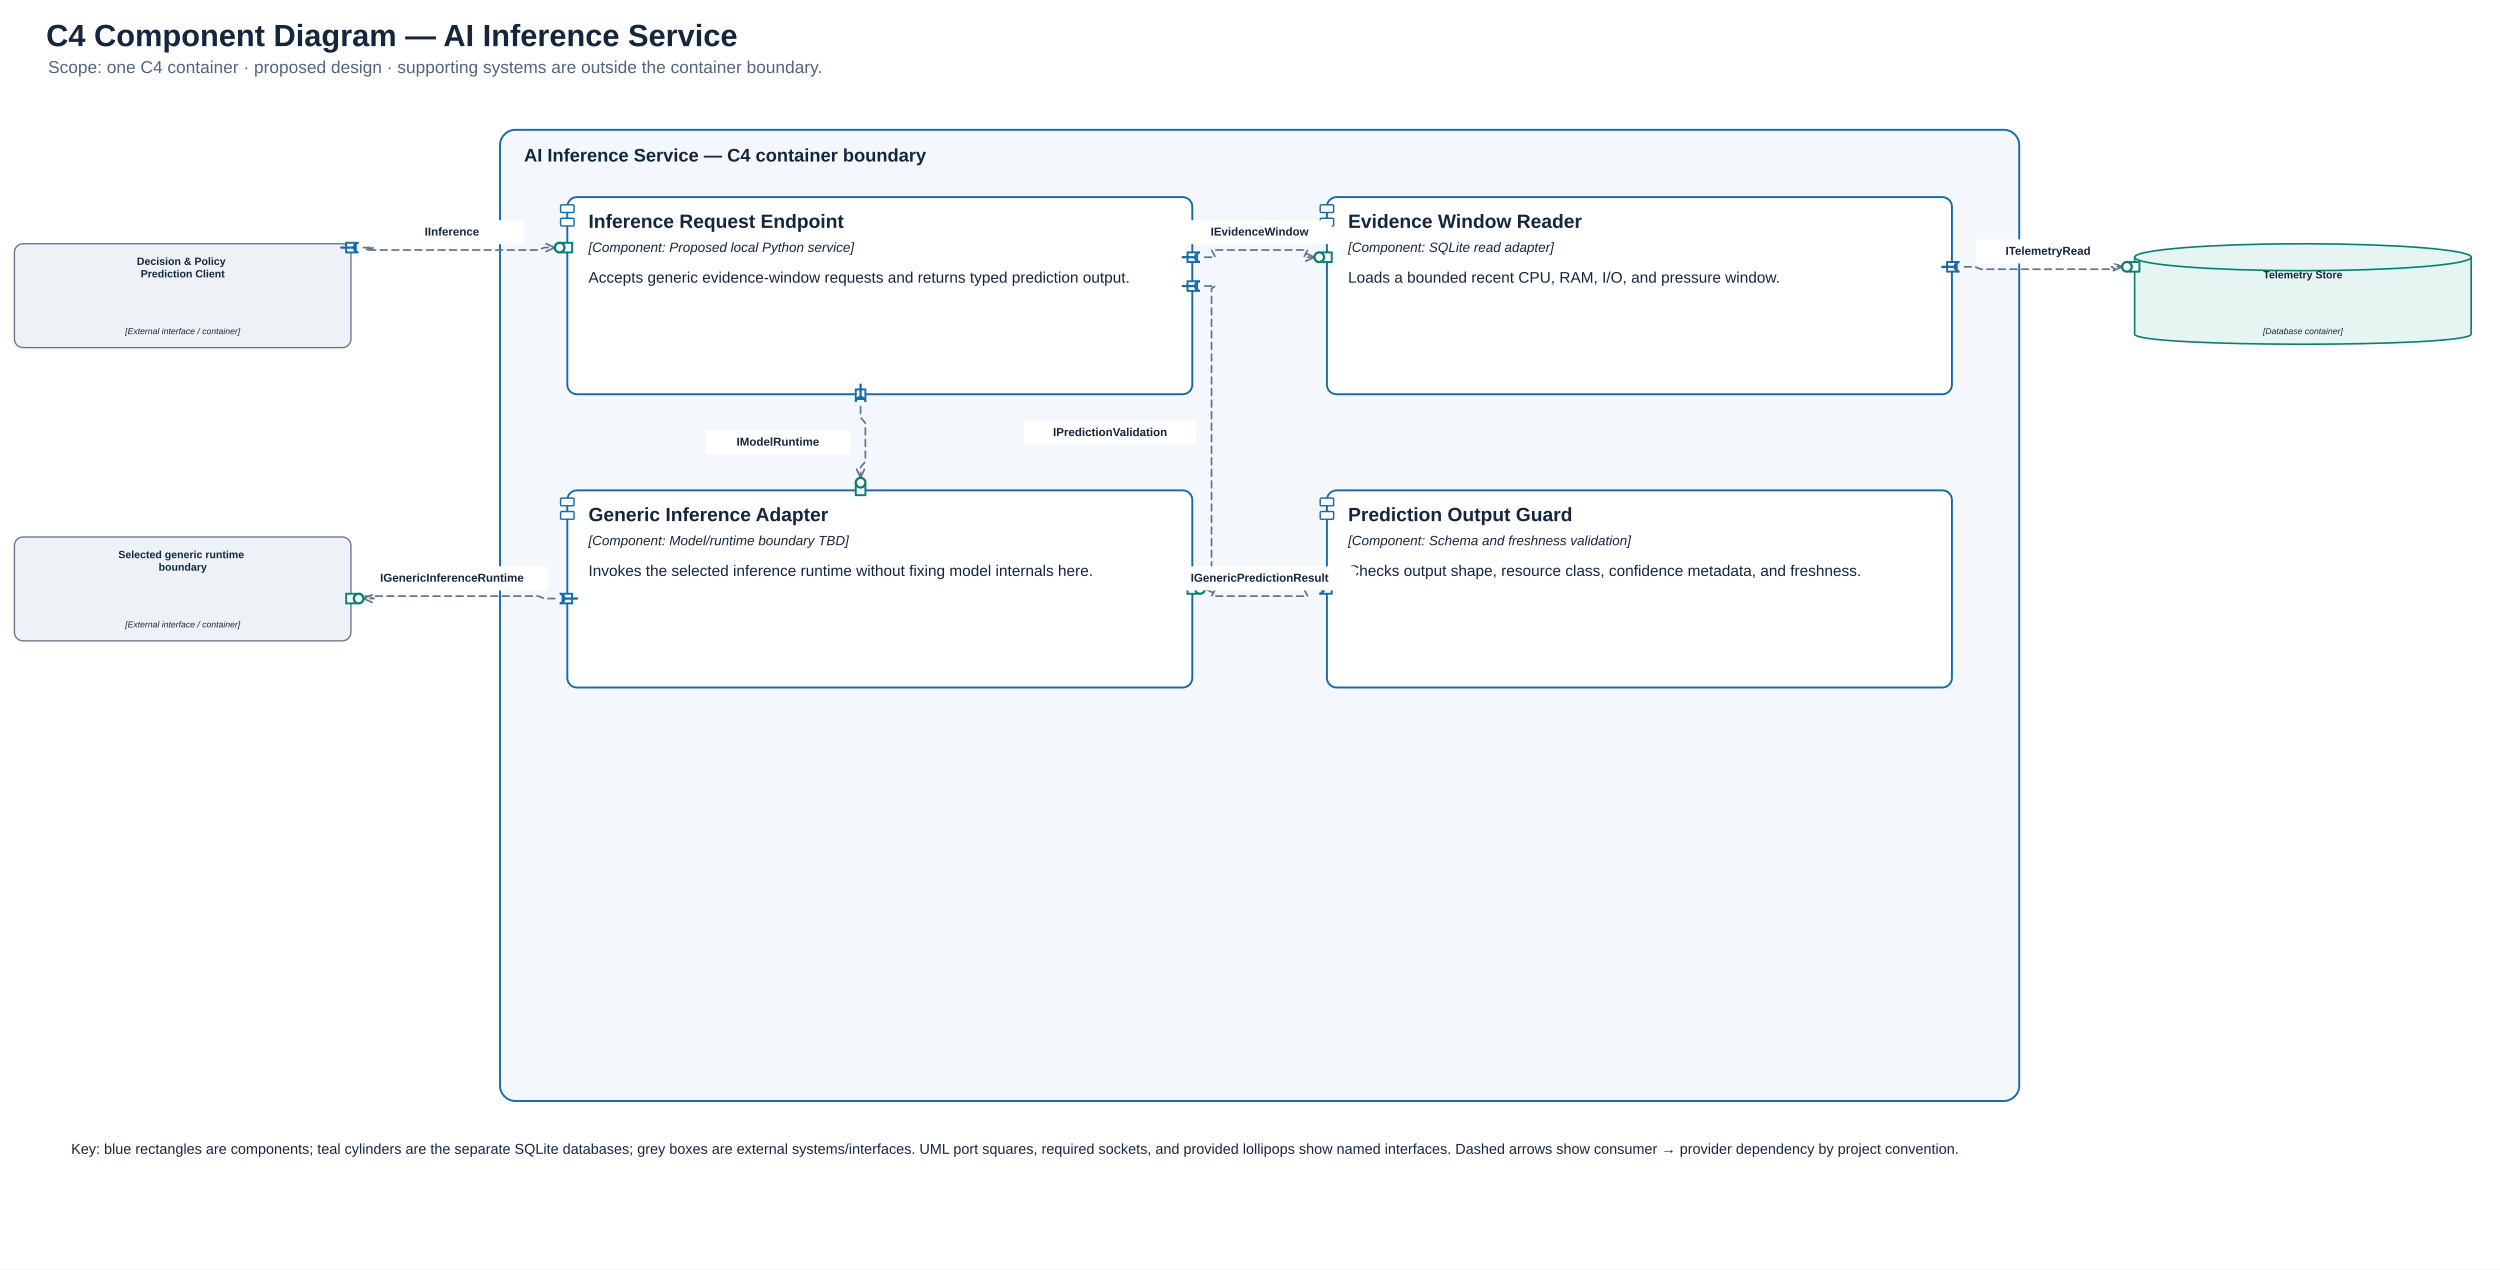
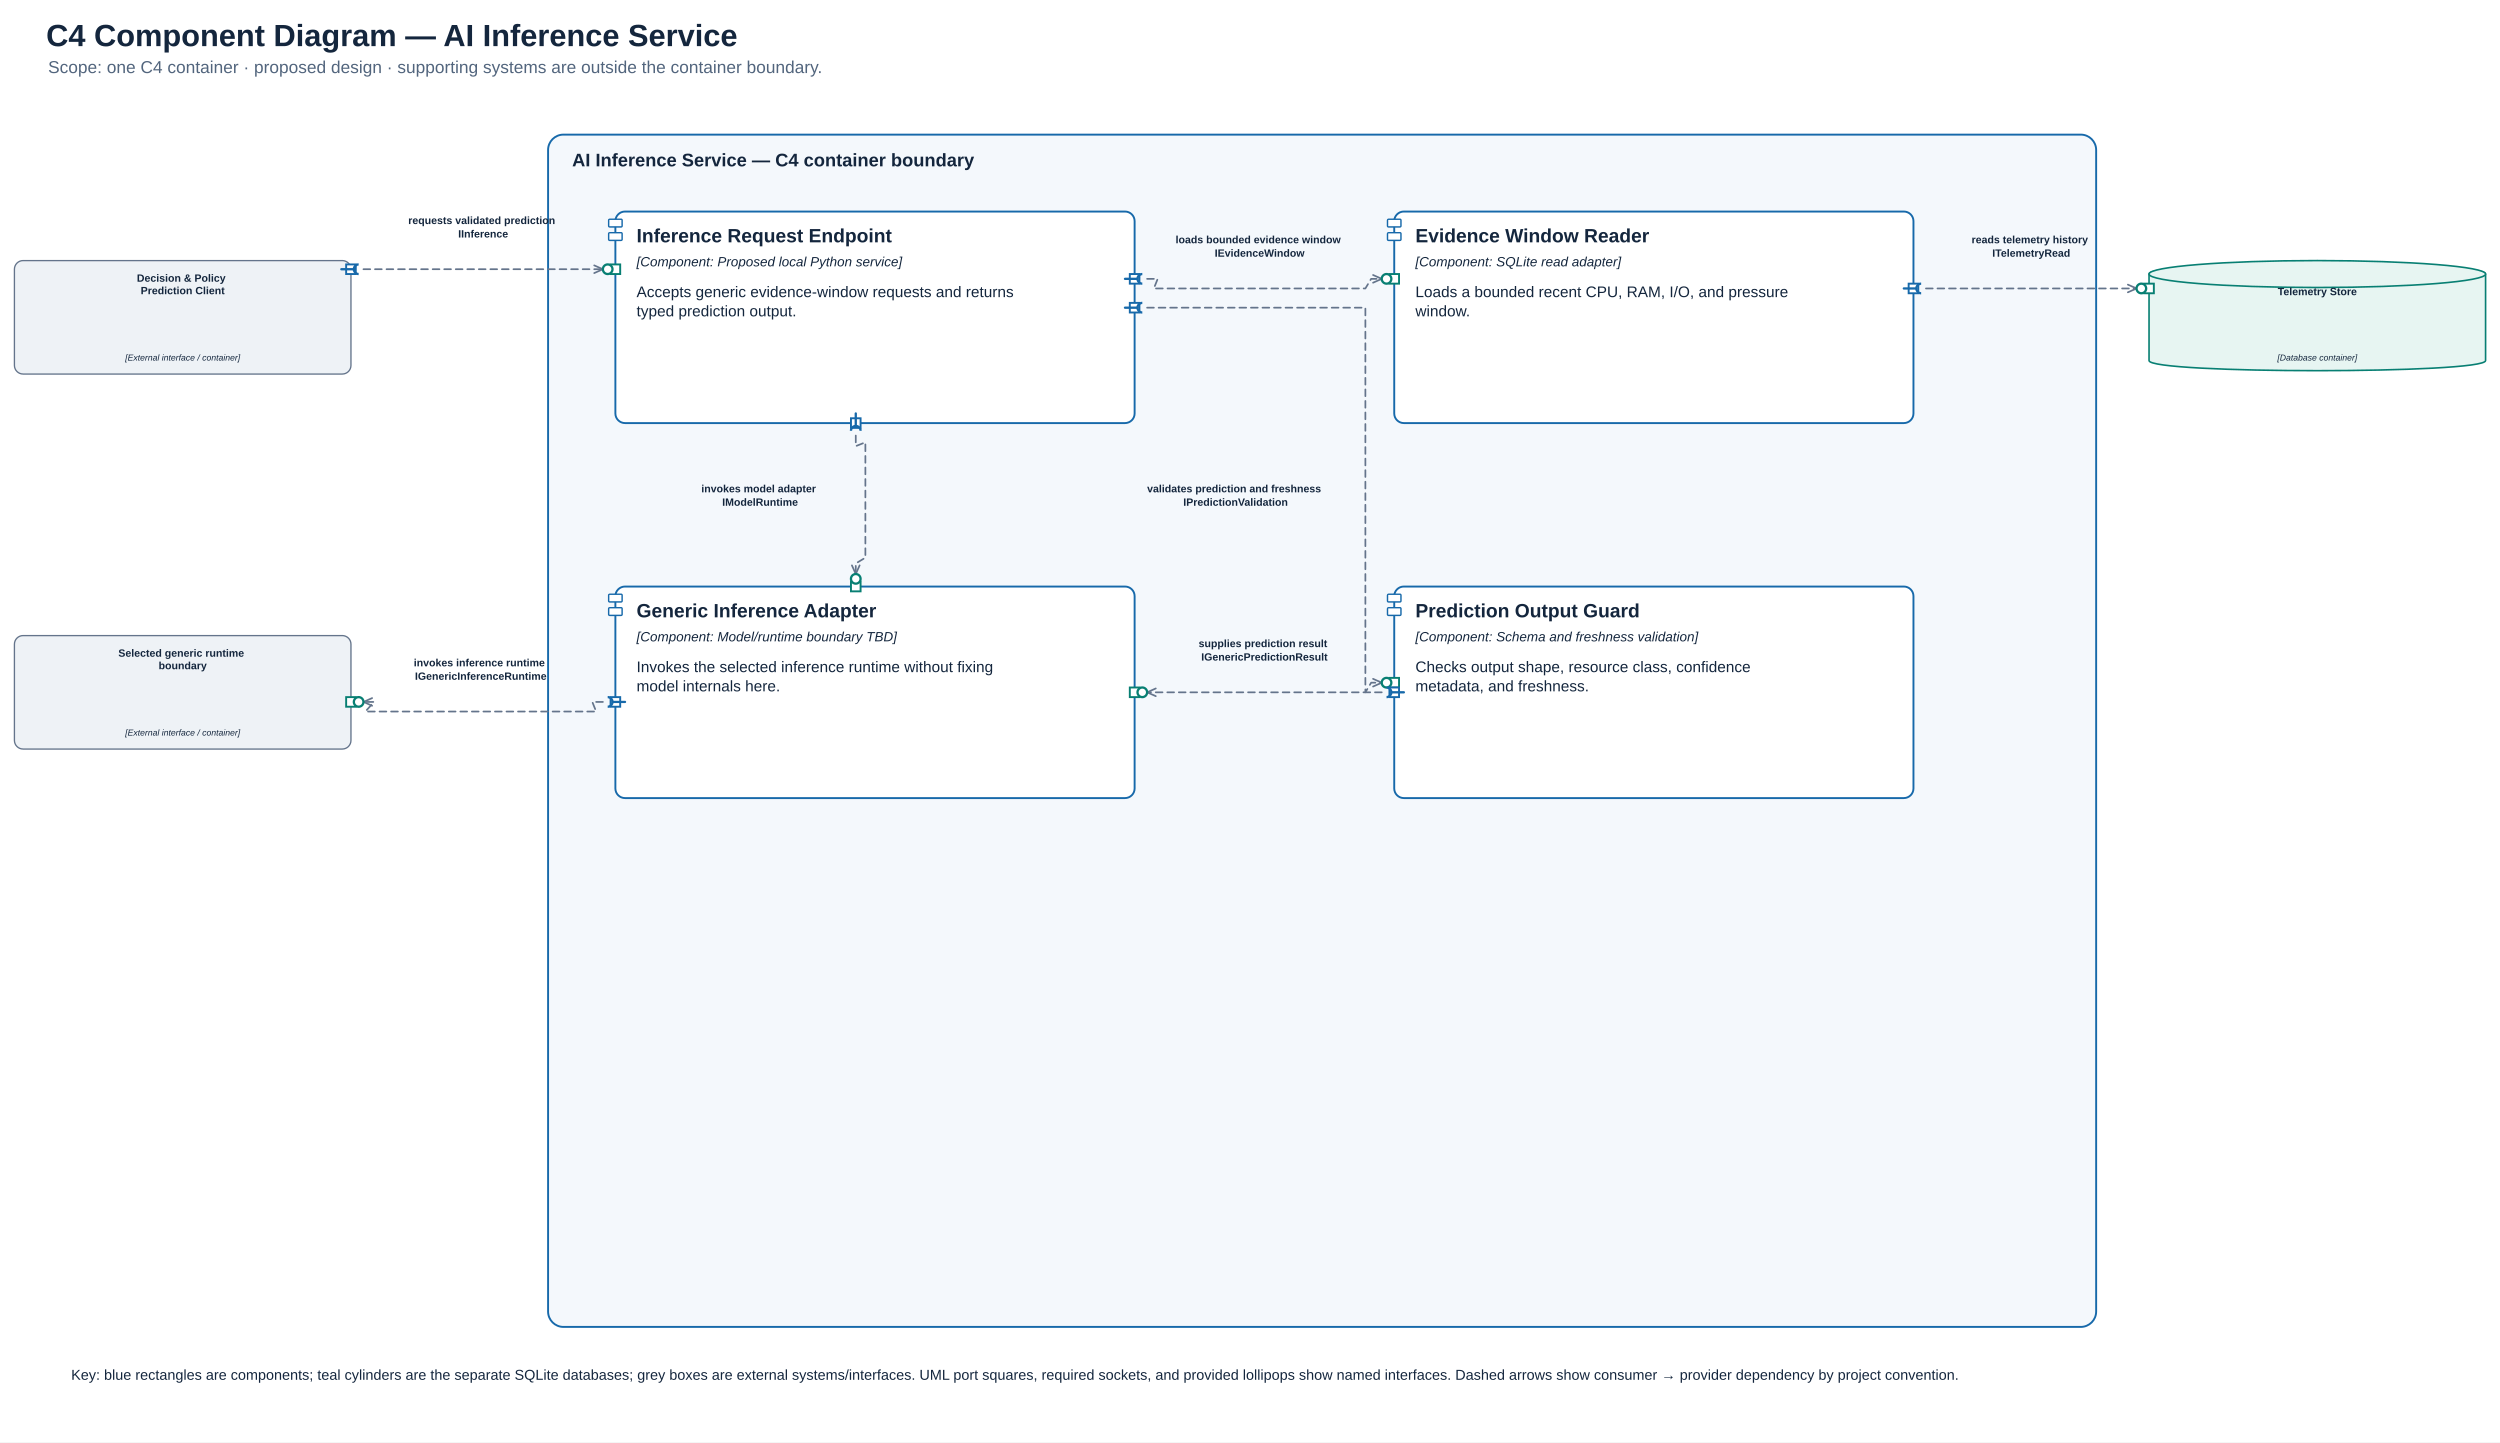
- <svg xmlns="http://www.w3.org/2000/svg" width="2600px" height="1320px" viewBox="0 0 2600 1320">
-   <rect width="2600" height="1320" fill="#fff" />
+ <svg xmlns="http://www.w3.org/2000/svg" width="2600px" height="1500px" viewBox="0 0 2600 1500">
+   <rect width="2600" height="1500" fill="#fff" />
  <style>text{font-family:Arial,Helvetica,sans-serif;fill:#14263d} .title{font-size:32px;font-weight:700}.subtitle{font-size:18px;fill:#52657d} .layer{font-size:16px;font-weight:700;fill:#1769aa} .small{font-size:13px;fill:#52657d}</style>
  <text class="title" x="48" y="48">C4 Component Diagram — AI Inference Service</text>
  <text class="subtitle" x="50" y="76">Scope: one C4 container · proposed design · supporting systems are outside the container boundary.</text>
-   <rect x="520" y="135" width="1580" height="1010" rx="16" fill="#f4f8fc" stroke="#1769aa" stroke-width="2" />
-   <text class="" x="545" y="168" text-anchor="start" font-size="19" fill="#1769aa" font-weight="700">
-     <tspan x="545" dy="0">AI Inference Service — C4 container boundary</tspan>
+   <rect x="570" y="140" width="1610" height="1240" rx="16" fill="#f4f8fc" stroke="#1769aa" stroke-width="2" />
+   <text class="" x="595" y="173" text-anchor="start" font-size="19" fill="#1769aa" font-weight="700">
+     <tspan x="595" dy="0">AI Inference Service — C4 container boundary</tspan>
  </text>
  <g class="entity" data-component="Inference Request Endpoint">
-     <rect x="590" y="205" width="650" height="205" rx="10" fill="#fff" stroke="#1769aa" stroke-width="2" />
-     <rect x="583" y="213" width="14" height="8" rx="1" fill="#fff" stroke="#1769aa" stroke-width="1.5" />
-     <rect x="583" y="227" width="14" height="8" rx="1" fill="#fff" stroke="#1769aa" stroke-width="1.5" />
-     <text class="" x="612" y="237" text-anchor="start" font-size="20" fill="#14263d" font-weight="700">
-       <tspan x="612" dy="0">Inference Request Endpoint</tspan>
+     <rect x="640" y="220" width="540" height="220" rx="10" fill="#fff" stroke="#1769aa" stroke-width="2" />
+     <rect x="633" y="228" width="14" height="8" rx="1" fill="#fff" stroke="#1769aa" stroke-width="1.5" />
+     <rect x="633" y="242" width="14" height="8" rx="1" fill="#fff" stroke="#1769aa" stroke-width="1.5" />
+     <text class="" x="662" y="252" text-anchor="start" font-size="20" fill="#14263d" font-weight="700">
+       <tspan x="662" dy="0">Inference Request Endpoint</tspan>
    </text>
-     <text class="" x="612" y="262" text-anchor="start" font-size="14" fill="#52657d" font-weight="400" font-style="italic">
-       <tspan x="612" dy="0">[Component: Proposed local Python service]</tspan>
+     <text class="" x="662" y="277" text-anchor="start" font-size="14" fill="#52657d" font-weight="400" font-style="italic">
+       <tspan x="662" dy="0">[Component: Proposed local Python service]</tspan>
    </text>
-     <text class="" x="612" y="294" text-anchor="start" font-size="16" fill="#14263d" font-weight="400">
-       <tspan x="612" dy="0">Accepts generic evidence-window requests and returns typed prediction output.</tspan>
+     <text class="" x="662" y="309" text-anchor="start" font-size="16" fill="#14263d" font-weight="400">
+       <tspan x="662" dy="0">Accepts generic evidence-window requests and returns</tspan>
+       <tspan x="662" dy="20">typed prediction output.</tspan>
    </text>
  </g>
  <g class="entity" data-component="Evidence Window Reader">
-     <rect x="1380" y="205" width="650" height="205" rx="10" fill="#fff" stroke="#1769aa" stroke-width="2" />
-     <rect x="1373" y="213" width="14" height="8" rx="1" fill="#fff" stroke="#1769aa" stroke-width="1.5" />
-     <rect x="1373" y="227" width="14" height="8" rx="1" fill="#fff" stroke="#1769aa" stroke-width="1.5" />
-     <text class="" x="1402" y="237" text-anchor="start" font-size="20" fill="#14263d" font-weight="700">
-       <tspan x="1402" dy="0">Evidence Window Reader</tspan>
+     <rect x="1450" y="220" width="540" height="220" rx="10" fill="#fff" stroke="#1769aa" stroke-width="2" />
+     <rect x="1443" y="228" width="14" height="8" rx="1" fill="#fff" stroke="#1769aa" stroke-width="1.5" />
+     <rect x="1443" y="242" width="14" height="8" rx="1" fill="#fff" stroke="#1769aa" stroke-width="1.5" />
+     <text class="" x="1472" y="252" text-anchor="start" font-size="20" fill="#14263d" font-weight="700">
+       <tspan x="1472" dy="0">Evidence Window Reader</tspan>
    </text>
-     <text class="" x="1402" y="262" text-anchor="start" font-size="14" fill="#52657d" font-weight="400" font-style="italic">
-       <tspan x="1402" dy="0">[Component: SQLite read adapter]</tspan>
+     <text class="" x="1472" y="277" text-anchor="start" font-size="14" fill="#52657d" font-weight="400" font-style="italic">
+       <tspan x="1472" dy="0">[Component: SQLite read adapter]</tspan>
    </text>
-     <text class="" x="1402" y="294" text-anchor="start" font-size="16" fill="#14263d" font-weight="400">
-       <tspan x="1402" dy="0">Loads a bounded recent CPU, RAM, I/O, and pressure window.</tspan>
+     <text class="" x="1472" y="309" text-anchor="start" font-size="16" fill="#14263d" font-weight="400">
+       <tspan x="1472" dy="0">Loads a bounded recent CPU, RAM, I/O, and pressure</tspan>
+       <tspan x="1472" dy="20">window.</tspan>
    </text>
  </g>
  <g class="entity" data-component="Generic Inference Adapter">
-     <rect x="590" y="510" width="650" height="205" rx="10" fill="#fff" stroke="#1769aa" stroke-width="2" />
-     <rect x="583" y="518" width="14" height="8" rx="1" fill="#fff" stroke="#1769aa" stroke-width="1.5" />
-     <rect x="583" y="532" width="14" height="8" rx="1" fill="#fff" stroke="#1769aa" stroke-width="1.5" />
-     <text class="" x="612" y="542" text-anchor="start" font-size="20" fill="#14263d" font-weight="700">
-       <tspan x="612" dy="0">Generic Inference Adapter</tspan>
+     <rect x="640" y="610" width="540" height="220" rx="10" fill="#fff" stroke="#1769aa" stroke-width="2" />
+     <rect x="633" y="618" width="14" height="8" rx="1" fill="#fff" stroke="#1769aa" stroke-width="1.5" />
+     <rect x="633" y="632" width="14" height="8" rx="1" fill="#fff" stroke="#1769aa" stroke-width="1.5" />
+     <text class="" x="662" y="642" text-anchor="start" font-size="20" fill="#14263d" font-weight="700">
+       <tspan x="662" dy="0">Generic Inference Adapter</tspan>
    </text>
-     <text class="" x="612" y="567" text-anchor="start" font-size="14" fill="#52657d" font-weight="400" font-style="italic">
-       <tspan x="612" dy="0">[Component: Model/runtime boundary TBD]</tspan>
+     <text class="" x="662" y="667" text-anchor="start" font-size="14" fill="#52657d" font-weight="400" font-style="italic">
+       <tspan x="662" dy="0">[Component: Model/runtime boundary TBD]</tspan>
    </text>
-     <text class="" x="612" y="599" text-anchor="start" font-size="16" fill="#14263d" font-weight="400">
-       <tspan x="612" dy="0">Invokes the selected inference runtime without fixing model internals here.</tspan>
+     <text class="" x="662" y="699" text-anchor="start" font-size="16" fill="#14263d" font-weight="400">
+       <tspan x="662" dy="0">Invokes the selected inference runtime without fixing</tspan>
+       <tspan x="662" dy="20">model internals here.</tspan>
    </text>
  </g>
  <g class="entity" data-component="Prediction Output Guard">
-     <rect x="1380" y="510" width="650" height="205" rx="10" fill="#fff" stroke="#1769aa" stroke-width="2" />
-     <rect x="1373" y="518" width="14" height="8" rx="1" fill="#fff" stroke="#1769aa" stroke-width="1.5" />
-     <rect x="1373" y="532" width="14" height="8" rx="1" fill="#fff" stroke="#1769aa" stroke-width="1.5" />
-     <text class="" x="1402" y="542" text-anchor="start" font-size="20" fill="#14263d" font-weight="700">
-       <tspan x="1402" dy="0">Prediction Output Guard</tspan>
+     <rect x="1450" y="610" width="540" height="220" rx="10" fill="#fff" stroke="#1769aa" stroke-width="2" />
+     <rect x="1443" y="618" width="14" height="8" rx="1" fill="#fff" stroke="#1769aa" stroke-width="1.5" />
+     <rect x="1443" y="632" width="14" height="8" rx="1" fill="#fff" stroke="#1769aa" stroke-width="1.5" />
+     <text class="" x="1472" y="642" text-anchor="start" font-size="20" fill="#14263d" font-weight="700">
+       <tspan x="1472" dy="0">Prediction Output Guard</tspan>
    </text>
-     <text class="" x="1402" y="567" text-anchor="start" font-size="14" fill="#52657d" font-weight="400" font-style="italic">
-       <tspan x="1402" dy="0">[Component: Schema and freshness validation]</tspan>
+     <text class="" x="1472" y="667" text-anchor="start" font-size="14" fill="#52657d" font-weight="400" font-style="italic">
+       <tspan x="1472" dy="0">[Component: Schema and freshness validation]</tspan>
    </text>
-     <text class="" x="1402" y="599" text-anchor="start" font-size="16" fill="#14263d" font-weight="400">
-       <tspan x="1402" dy="0">Checks output shape, resource class, confidence metadata, and freshness.</tspan>
+     <text class="" x="1472" y="699" text-anchor="start" font-size="16" fill="#14263d" font-weight="400">
+       <tspan x="1472" dy="0">Checks output shape, resource class, confidence</tspan>
+       <tspan x="1472" dy="20">metadata, and freshness.</tspan>
    </text>
  </g>
  <g class="external-endpoint" data-endpoint="Decision &amp; Policy Prediction Client">
-     <rect x="15" y="253.5" width="350" height="108" rx="9" fill="#eef2f6" stroke="#64748b" stroke-width="1.4" />
-     <text class="" x="190" y="275.5" text-anchor="middle" font-size="11" fill="#14263d" font-weight="700">
+     <rect x="15" y="271" width="350" height="118" rx="9" fill="#eef2f6" stroke="#64748b" stroke-width="1.4" />
+     <text class="" x="190" y="293" text-anchor="middle" font-size="11" fill="#14263d" font-weight="700">
      <tspan x="190" dy="0">Decision &amp; Policy</tspan>
      <tspan x="190" dy="13">Prediction Client</tspan>
    </text>
-     <text class="" x="190" y="347.5" text-anchor="middle" font-size="9" fill="#52657d" font-weight="400" font-style="italic">
+     <text class="" x="190" y="375" text-anchor="middle" font-size="9" fill="#52657d" font-weight="400" font-style="italic">
      <tspan x="190" dy="0">[External interface / container]</tspan>
    </text>
  </g>
  <g class="external-endpoint" data-endpoint="Telemetry Store">
-     <path d="M 2220 267.5 C 2220 253.5 2570 253.5 2570 267.5 L 2570 347.5 C 2570 361.5 2220 361.5 2220 347.5 Z" fill="#e7f5f2" stroke="#087f73" stroke-width="1.7" stroke-linecap="round" stroke-linejoin="round" />
-     <ellipse cx="2395" cy="267.5" rx="175" ry="14" fill="#e7f5f2" stroke="#087f73" stroke-width="1.7" />
-     <text class="" x="2395" y="289.5" text-anchor="middle" font-size="11" fill="#14263d" font-weight="700">
-       <tspan x="2395" dy="0">Telemetry Store</tspan>
+     <path d="M 2235 285 C 2235 271 2585 271 2585 285 L 2585 375 C 2585 389 2235 389 2235 375 Z" fill="#e7f5f2" stroke="#087f73" stroke-width="1.7" stroke-linecap="round" stroke-linejoin="round" />
+     <ellipse cx="2410" cy="285" rx="175" ry="14" fill="#e7f5f2" stroke="#087f73" stroke-width="1.7" />
+     <text class="" x="2410" y="307" text-anchor="middle" font-size="11" fill="#14263d" font-weight="700">
+       <tspan x="2410" dy="0">Telemetry Store</tspan>
    </text>
-     <text class="" x="2395" y="347.5" text-anchor="middle" font-size="9" fill="#52657d" font-weight="400" font-style="italic">
-       <tspan x="2395" dy="0">[Database container]</tspan>
+     <text class="" x="2410" y="375" text-anchor="middle" font-size="9" fill="#52657d" font-weight="400" font-style="italic">
+       <tspan x="2410" dy="0">[Database container]</tspan>
    </text>
  </g>
  <g class="external-endpoint" data-endpoint="Selected generic runtime boundary">
-     <rect x="15" y="558.5" width="350" height="108" rx="9" fill="#eef2f6" stroke="#64748b" stroke-width="1.4" />
-     <text class="" x="190" y="580.5" text-anchor="middle" font-size="11" fill="#14263d" font-weight="700">
+     <rect x="15" y="661" width="350" height="118" rx="9" fill="#eef2f6" stroke="#64748b" stroke-width="1.4" />
+     <text class="" x="190" y="683" text-anchor="middle" font-size="11" fill="#14263d" font-weight="700">
      <tspan x="190" dy="0">Selected generic runtime</tspan>
      <tspan x="190" dy="13">boundary</tspan>
    </text>
-     <text class="" x="190" y="652.5" text-anchor="middle" font-size="9" fill="#52657d" font-weight="400" font-style="italic">
+     <text class="" x="190" y="765" text-anchor="middle" font-size="9" fill="#52657d" font-weight="400" font-style="italic">
      <tspan x="190" dy="0">[External interface / container]</tspan>
    </text>
  </g>
-   <path d="M 378 257.5 L 389 257.5 L 380 260 L 560 260 L 566 257.5 L 577 257.5" fill="none" stroke="#64748b" stroke-width="1.8" stroke-dasharray="7 5" stroke-linecap="round" stroke-linejoin="round" />
-   <path d="M 568 261.5 L 577 257.5 L 568 253.5" fill="none" stroke="#64748b" stroke-width="1.8" stroke-linecap="round" stroke-linejoin="round" />
-   <path d="M 360 252.5 h 10 v 10 h -10 z" fill="#fff" stroke="#1769aa" stroke-width="2" />
-   <g transform="translate(373 257.5) rotate(0)">
+   <path d="M 378 280 L 627 280" fill="none" stroke="#64748b" stroke-width="1.8" stroke-dasharray="7 5" stroke-linecap="round" stroke-linejoin="round" />
+   <path d="M 618 284 L 627 280 L 618 276" fill="none" stroke="#64748b" stroke-width="1.8" stroke-linecap="round" stroke-linejoin="round" />
+   <path d="M 360 275 h 10 v 10 h -10 z" fill="#fff" stroke="#1769aa" stroke-width="2" />
+   <g transform="translate(373 280) rotate(0)">
    <path d="M 0 -5 A 5 5 0 0 0 0 5" fill="none" stroke="#1769aa" stroke-width="2.4" />
    <path d="M -18 0 H -5" fill="none" stroke="#1769aa" stroke-width="2.4" stroke-linecap="round" />
  </g>
-   <path d="M 585 252.5 h 10 v 10 h -10 z" fill="#fff" stroke="#087f73" stroke-width="2" />
-   <circle cx="582" cy="257.5" r="5" fill="#fff" stroke="#087f73" stroke-width="2.4" />
-   <rect x="395" y="229" width="150" height="25" rx="3" fill="#fff" stroke="none" stroke-width="0" />
-   <text class="" x="470" y="245" text-anchor="middle" font-size="12" fill="#14263d" font-weight="700">
-     <tspan x="470" dy="0">IInference</tspan>
+   <path d="M 635 275 h 10 v 10 h -10 z" fill="#fff" stroke="#087f73" stroke-width="2" />
+   <circle cx="632" cy="280" r="5" fill="#fff" stroke="#087f73" stroke-width="2.4" />
+   <text class="" x="502.5" y="233" text-anchor="middle" font-size="11" fill="#14263d" font-weight="700">
+     <tspan x="502.5" dy="0">requests validated prediction</tspan>
+     <tspan x="502.5" dy="14">IInference</tspan>
  </text>
-   <path d="M 1253 267.5 L 1264 267.5 L 1260 260 L 1360 260 L 1356 267.5 L 1367 267.5" fill="none" stroke="#64748b" stroke-width="1.8" stroke-dasharray="7 5" stroke-linecap="round" stroke-linejoin="round" />
-   <path d="M 1358 271.5 L 1367 267.5 L 1358 263.5" fill="none" stroke="#64748b" stroke-width="1.8" stroke-linecap="round" stroke-linejoin="round" />
-   <path d="M 1235 262.5 h 10 v 10 h -10 z" fill="#fff" stroke="#1769aa" stroke-width="2" />
-   <g transform="translate(1248 267.5) rotate(0)">
+   <path d="M 1193 290 L 1204 290 L 1200 300 L 1420 300 L 1426 290 L 1437 290" fill="none" stroke="#64748b" stroke-width="1.8" stroke-dasharray="7 5" stroke-linecap="round" stroke-linejoin="round" />
+   <path d="M 1428 294 L 1437 290 L 1428 286" fill="none" stroke="#64748b" stroke-width="1.8" stroke-linecap="round" stroke-linejoin="round" />
+   <path d="M 1175 285 h 10 v 10 h -10 z" fill="#fff" stroke="#1769aa" stroke-width="2" />
+   <g transform="translate(1188 290) rotate(0)">
    <path d="M 0 -5 A 5 5 0 0 0 0 5" fill="none" stroke="#1769aa" stroke-width="2.4" />
    <path d="M -18 0 H -5" fill="none" stroke="#1769aa" stroke-width="2.4" stroke-linecap="round" />
  </g>
-   <path d="M 1375 262.5 h 10 v 10 h -10 z" fill="#fff" stroke="#087f73" stroke-width="2" />
-   <circle cx="1372" cy="267.5" r="5" fill="#fff" stroke="#087f73" stroke-width="2.4" />
-   <rect x="1235" y="229" width="150" height="25" rx="3" fill="#fff" stroke="none" stroke-width="0" />
-   <text class="" x="1310" y="245" text-anchor="middle" font-size="12" fill="#14263d" font-weight="700">
-     <tspan x="1310" dy="0">IEvidenceWindow</tspan>
+   <path d="M 1445 285 h 10 v 10 h -10 z" fill="#fff" stroke="#087f73" stroke-width="2" />
+   <circle cx="1442" cy="290" r="5" fill="#fff" stroke="#087f73" stroke-width="2.4" />
+   <text class="" x="1310" y="253" text-anchor="middle" font-size="11" fill="#14263d" font-weight="700">
+     <tspan x="1310" dy="0">loads bounded evidence window</tspan>
+     <tspan x="1310" dy="14">IEvidenceWindow</tspan>
  </text>
-   <path d="M 2043 277.5 L 2054 277.5 L 2060 280 L 2200 280 L 2196 277.5 L 2207 277.5" fill="none" stroke="#64748b" stroke-width="1.8" stroke-dasharray="7 5" stroke-linecap="round" stroke-linejoin="round" />
-   <path d="M 2198 281.5 L 2207 277.5 L 2198 273.5" fill="none" stroke="#64748b" stroke-width="1.8" stroke-linecap="round" stroke-linejoin="round" />
-   <path d="M 2025 272.5 h 10 v 10 h -10 z" fill="#fff" stroke="#1769aa" stroke-width="2" />
-   <g transform="translate(2038 277.5) rotate(0)">
+   <path d="M 2003 300 L 2222 300" fill="none" stroke="#64748b" stroke-width="1.8" stroke-dasharray="7 5" stroke-linecap="round" stroke-linejoin="round" />
+   <path d="M 2213 304 L 2222 300 L 2213 296" fill="none" stroke="#64748b" stroke-width="1.8" stroke-linecap="round" stroke-linejoin="round" />
+   <path d="M 1985 295 h 10 v 10 h -10 z" fill="#fff" stroke="#1769aa" stroke-width="2" />
+   <g transform="translate(1998 300) rotate(0)">
    <path d="M 0 -5 A 5 5 0 0 0 0 5" fill="none" stroke="#1769aa" stroke-width="2.4" />
    <path d="M -18 0 H -5" fill="none" stroke="#1769aa" stroke-width="2.4" stroke-linecap="round" />
  </g>
-   <path d="M 2215 272.5 h 10 v 10 h -10 z" fill="#fff" stroke="#087f73" stroke-width="2" />
-   <circle cx="2212" cy="277.5" r="5" fill="#fff" stroke="#087f73" stroke-width="2.4" />
-   <rect x="2055" y="249" width="150" height="25" rx="3" fill="#fff" stroke="none" stroke-width="0" />
-   <text class="" x="2130" y="265" text-anchor="middle" font-size="12" fill="#14263d" font-weight="700">
-     <tspan x="2130" dy="0">ITelemetryRead</tspan>
+   <path d="M 2230 295 h 10 v 10 h -10 z" fill="#fff" stroke="#087f73" stroke-width="2" />
+   <circle cx="2227" cy="300" r="5" fill="#fff" stroke="#087f73" stroke-width="2.4" />
+   <text class="" x="2112.5" y="253" text-anchor="middle" font-size="11" fill="#14263d" font-weight="700">
+     <tspan x="2112.5" dy="0">reads telemetry history</tspan>
+     <tspan x="2112.5" dy="14">ITelemetryRead</tspan>
  </text>
-   <path d="M 895 423 L 895 434 L 900 440 L 900 480 L 895 486 L 895 497" fill="none" stroke="#64748b" stroke-width="1.8" stroke-dasharray="7 5" stroke-linecap="round" stroke-linejoin="round" />
-   <path d="M 891 488 L 895 497 L 899 488" fill="none" stroke="#64748b" stroke-width="1.8" stroke-linecap="round" stroke-linejoin="round" />
-   <path d="M 890 405 h 10 v 10 h -10 z" fill="#fff" stroke="#1769aa" stroke-width="2" />
-   <g transform="translate(895 418) rotate(90)">
+   <path d="M 890 453 L 890 464 L 900 460 L 900 580 L 890 586 L 890 597" fill="none" stroke="#64748b" stroke-width="1.8" stroke-dasharray="7 5" stroke-linecap="round" stroke-linejoin="round" />
+   <path d="M 886 588 L 890 597 L 894 588" fill="none" stroke="#64748b" stroke-width="1.8" stroke-linecap="round" stroke-linejoin="round" />
+   <path d="M 885 435 h 10 v 10 h -10 z" fill="#fff" stroke="#1769aa" stroke-width="2" />
+   <g transform="translate(890 448) rotate(90)">
    <path d="M 0 -5 A 5 5 0 0 0 0 5" fill="none" stroke="#1769aa" stroke-width="2.4" />
    <path d="M -18 0 H -5" fill="none" stroke="#1769aa" stroke-width="2.4" stroke-linecap="round" />
  </g>
-   <path d="M 890 505 h 10 v 10 h -10 z" fill="#fff" stroke="#087f73" stroke-width="2" />
-   <circle cx="895" cy="502" r="5" fill="#fff" stroke="#087f73" stroke-width="2.4" />
-   <rect x="734" y="447.5" width="150" height="25" rx="3" fill="#fff" stroke="none" stroke-width="0" />
-   <text class="" x="809" y="463.5" text-anchor="middle" font-size="12" fill="#14263d" font-weight="700">
-     <tspan x="809" dy="0">IModelRuntime</tspan>
+   <path d="M 885 605 h 10 v 10 h -10 z" fill="#fff" stroke="#087f73" stroke-width="2" />
+   <circle cx="890" cy="602" r="5" fill="#fff" stroke="#087f73" stroke-width="2.4" />
+   <text class="" x="790.5" y="512" text-anchor="middle" font-size="11" fill="#14263d" font-weight="700">
+     <tspan x="790.5" dy="0">invokes model adapter</tspan>
+     <tspan x="790.5" dy="14">IModelRuntime</tspan>
  </text>
-   <path d="M 1253 297.5 L 1264 297.5 L 1260 300 L 1260 600 L 1360 600 L 1356 602.5 L 1367 602.5" fill="none" stroke="#64748b" stroke-width="1.8" stroke-dasharray="7 5" stroke-linecap="round" stroke-linejoin="round" />
-   <path d="M 1358 606.5 L 1367 602.5 L 1358 598.5" fill="none" stroke="#64748b" stroke-width="1.8" stroke-linecap="round" stroke-linejoin="round" />
-   <path d="M 1235 292.5 h 10 v 10 h -10 z" fill="#fff" stroke="#1769aa" stroke-width="2" />
-   <g transform="translate(1248 297.5) rotate(0)">
+   <path d="M 1193 320 L 1420 320 L 1420 720 L 1426 710 L 1437 710" fill="none" stroke="#64748b" stroke-width="1.8" stroke-dasharray="7 5" stroke-linecap="round" stroke-linejoin="round" />
+   <path d="M 1428 714 L 1437 710 L 1428 706" fill="none" stroke="#64748b" stroke-width="1.8" stroke-linecap="round" stroke-linejoin="round" />
+   <path d="M 1175 315 h 10 v 10 h -10 z" fill="#fff" stroke="#1769aa" stroke-width="2" />
+   <g transform="translate(1188 320) rotate(0)">
    <path d="M 0 -5 A 5 5 0 0 0 0 5" fill="none" stroke="#1769aa" stroke-width="2.4" />
    <path d="M -18 0 H -5" fill="none" stroke="#1769aa" stroke-width="2.4" stroke-linecap="round" />
  </g>
-   <path d="M 1375 597.5 h 10 v 10 h -10 z" fill="#fff" stroke="#087f73" stroke-width="2" />
-   <circle cx="1372" cy="602.5" r="5" fill="#fff" stroke="#087f73" stroke-width="2.4" />
-   <rect x="1065" y="437.5" width="179" height="25" rx="3" fill="#fff" stroke="none" stroke-width="0" />
-   <text class="" x="1154.5" y="453.5" text-anchor="middle" font-size="12" fill="#14263d" font-weight="700">
-     <tspan x="1154.5" dy="0">IPredictionValidation</tspan>
+   <path d="M 1445 705 h 10 v 10 h -10 z" fill="#fff" stroke="#087f73" stroke-width="2" />
+   <circle cx="1442" cy="710" r="5" fill="#fff" stroke="#087f73" stroke-width="2.4" />
+   <text class="" x="1285" y="512" text-anchor="middle" font-size="11" fill="#14263d" font-weight="700">
+     <tspan x="1285" dy="0">validates prediction and freshness</tspan>
+     <tspan x="1285" dy="14">IPredictionValidation</tspan>
  </text>
-   <path d="M 1367 612.5 L 1356 612.5 L 1360 620 L 1260 620 L 1264 612.5 L 1253 612.5" fill="none" stroke="#64748b" stroke-width="1.8" stroke-dasharray="7 5" stroke-linecap="round" stroke-linejoin="round" />
-   <path d="M 1262 608.5 L 1253 612.5 L 1262 616.5" fill="none" stroke="#64748b" stroke-width="1.8" stroke-linecap="round" stroke-linejoin="round" />
-   <path d="M 1375 607.5 h 10 v 10 h -10 z" fill="#fff" stroke="#1769aa" stroke-width="2" />
-   <g transform="translate(1372 612.5) rotate(180)">
+   <path d="M 1437 720 L 1193 720" fill="none" stroke="#64748b" stroke-width="1.8" stroke-dasharray="7 5" stroke-linecap="round" stroke-linejoin="round" />
+   <path d="M 1202 716 L 1193 720 L 1202 724" fill="none" stroke="#64748b" stroke-width="1.8" stroke-linecap="round" stroke-linejoin="round" />
+   <path d="M 1445 715 h 10 v 10 h -10 z" fill="#fff" stroke="#1769aa" stroke-width="2" />
+   <g transform="translate(1442 720) rotate(180)">
    <path d="M 0 -5 A 5 5 0 0 0 0 5" fill="none" stroke="#1769aa" stroke-width="2.4" />
    <path d="M -18 0 H -5" fill="none" stroke="#1769aa" stroke-width="2.4" stroke-linecap="round" />
  </g>
-   <path d="M 1235 607.5 h 10 v 10 h -10 z" fill="#fff" stroke="#087f73" stroke-width="2" />
-   <circle cx="1248" cy="612.5" r="5" fill="#fff" stroke="#087f73" stroke-width="2.4" />
-   <rect x="1209.5" y="589" width="201" height="25" rx="3" fill="#fff" stroke="none" stroke-width="0" />
-   <text class="" x="1310" y="605" text-anchor="middle" font-size="12" fill="#14263d" font-weight="700">
-     <tspan x="1310" dy="0">IGenericPredictionResult</tspan>
+   <path d="M 1175 715 h 10 v 10 h -10 z" fill="#fff" stroke="#087f73" stroke-width="2" />
+   <circle cx="1188" cy="720" r="5" fill="#fff" stroke="#087f73" stroke-width="2.4" />
+   <text class="" x="1315" y="673" text-anchor="middle" font-size="11" fill="#14263d" font-weight="700">
+     <tspan x="1315" dy="0">supplies prediction result</tspan>
+     <tspan x="1315" dy="14">IGenericPredictionResult</tspan>
  </text>
-   <path d="M 577 622.5 L 566 622.5 L 560 620 L 380 620 L 389 622.5 L 378 622.5" fill="none" stroke="#64748b" stroke-width="1.8" stroke-dasharray="7 5" stroke-linecap="round" stroke-linejoin="round" />
-   <path d="M 387 618.5 L 378 622.5 L 387 626.5" fill="none" stroke="#64748b" stroke-width="1.8" stroke-linecap="round" stroke-linejoin="round" />
-   <path d="M 585 617.5 h 10 v 10 h -10 z" fill="#fff" stroke="#1769aa" stroke-width="2" />
-   <g transform="translate(582 622.5) rotate(180)">
+   <path d="M 627 730 L 616 730 L 620 740 L 380 740 L 389 730 L 378 730" fill="none" stroke="#64748b" stroke-width="1.8" stroke-dasharray="7 5" stroke-linecap="round" stroke-linejoin="round" />
+   <path d="M 387 726 L 378 730 L 387 734" fill="none" stroke="#64748b" stroke-width="1.8" stroke-linecap="round" stroke-linejoin="round" />
+   <path d="M 635 725 h 10 v 10 h -10 z" fill="#fff" stroke="#1769aa" stroke-width="2" />
+   <g transform="translate(632 730) rotate(180)">
    <path d="M 0 -5 A 5 5 0 0 0 0 5" fill="none" stroke="#1769aa" stroke-width="2.4" />
    <path d="M -18 0 H -5" fill="none" stroke="#1769aa" stroke-width="2.4" stroke-linecap="round" />
  </g>
-   <path d="M 360 617.5 h 10 v 10 h -10 z" fill="#fff" stroke="#087f73" stroke-width="2" />
-   <circle cx="373" cy="622.5" r="5" fill="#fff" stroke="#087f73" stroke-width="2.4" />
-   <rect x="369.5" y="589" width="201" height="25" rx="3" fill="#fff" stroke="none" stroke-width="0" />
-   <text class="" x="470" y="605" text-anchor="middle" font-size="12" fill="#14263d" font-weight="700">
-     <tspan x="470" dy="0">IGenericInferenceRuntime</tspan>
+   <path d="M 360 725 h 10 v 10 h -10 z" fill="#fff" stroke="#087f73" stroke-width="2" />
+   <circle cx="373" cy="730" r="5" fill="#fff" stroke="#087f73" stroke-width="2.4" />
+   <text class="" x="500" y="693" text-anchor="middle" font-size="11" fill="#14263d" font-weight="700">
+     <tspan x="500" dy="0">invokes inference runtime</tspan>
+     <tspan x="500" dy="14">IGenericInferenceRuntime</tspan>
  </text>
-   <text class="" x="74" y="1200" text-anchor="start" font-size="15" fill="#52657d" font-weight="400">
+   <text class="" x="74" y="1435" text-anchor="start" font-size="15" fill="#52657d" font-weight="400">
    <tspan x="74" dy="0">Key: blue rectangles are components; teal cylinders are the separate SQLite databases; grey boxes are external systems/interfaces. UML port squares, required sockets, and provided lollipops show named interfaces. Dashed arrows show consumer → provider dependency by project convention.</tspan>
  </text>
</svg>
